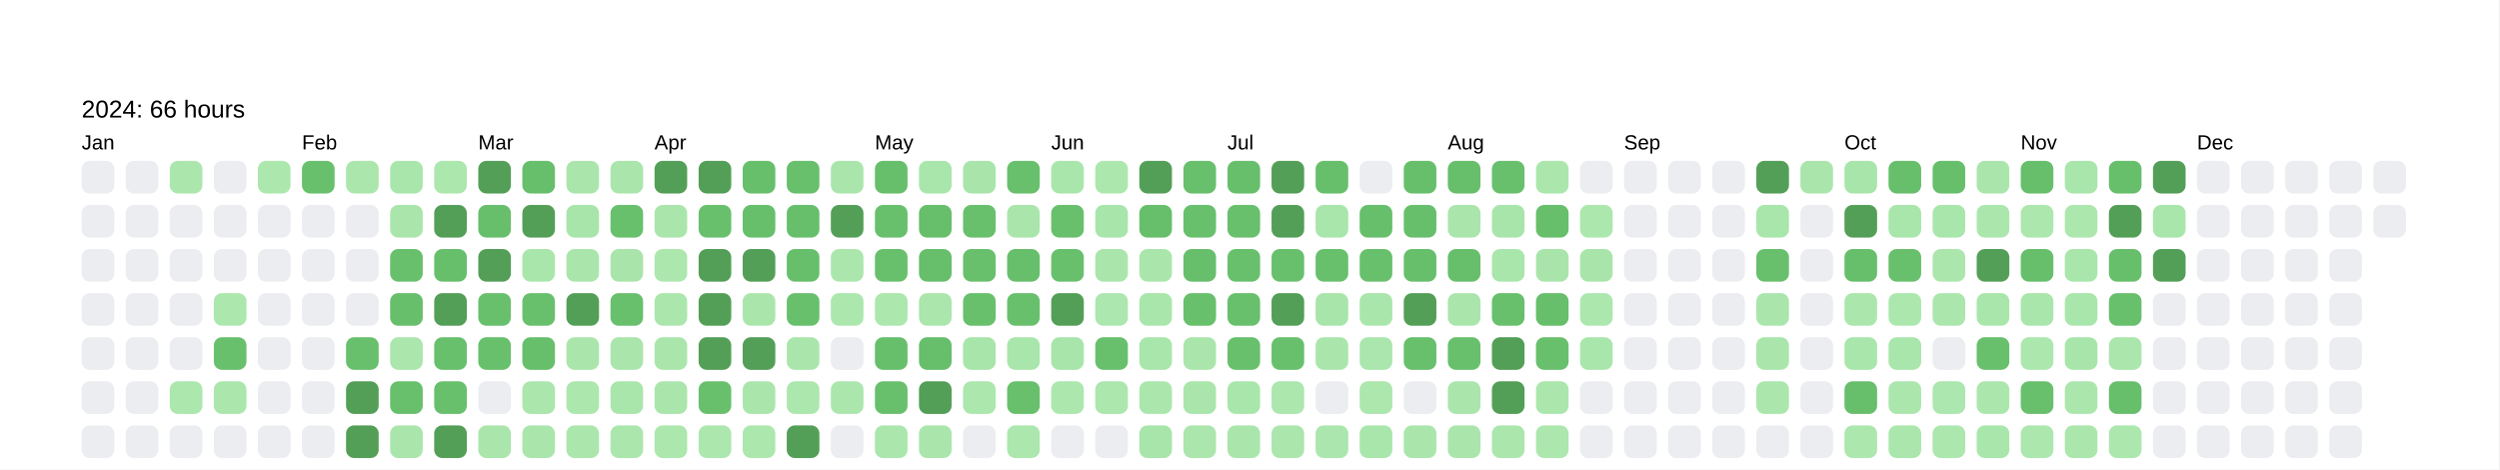
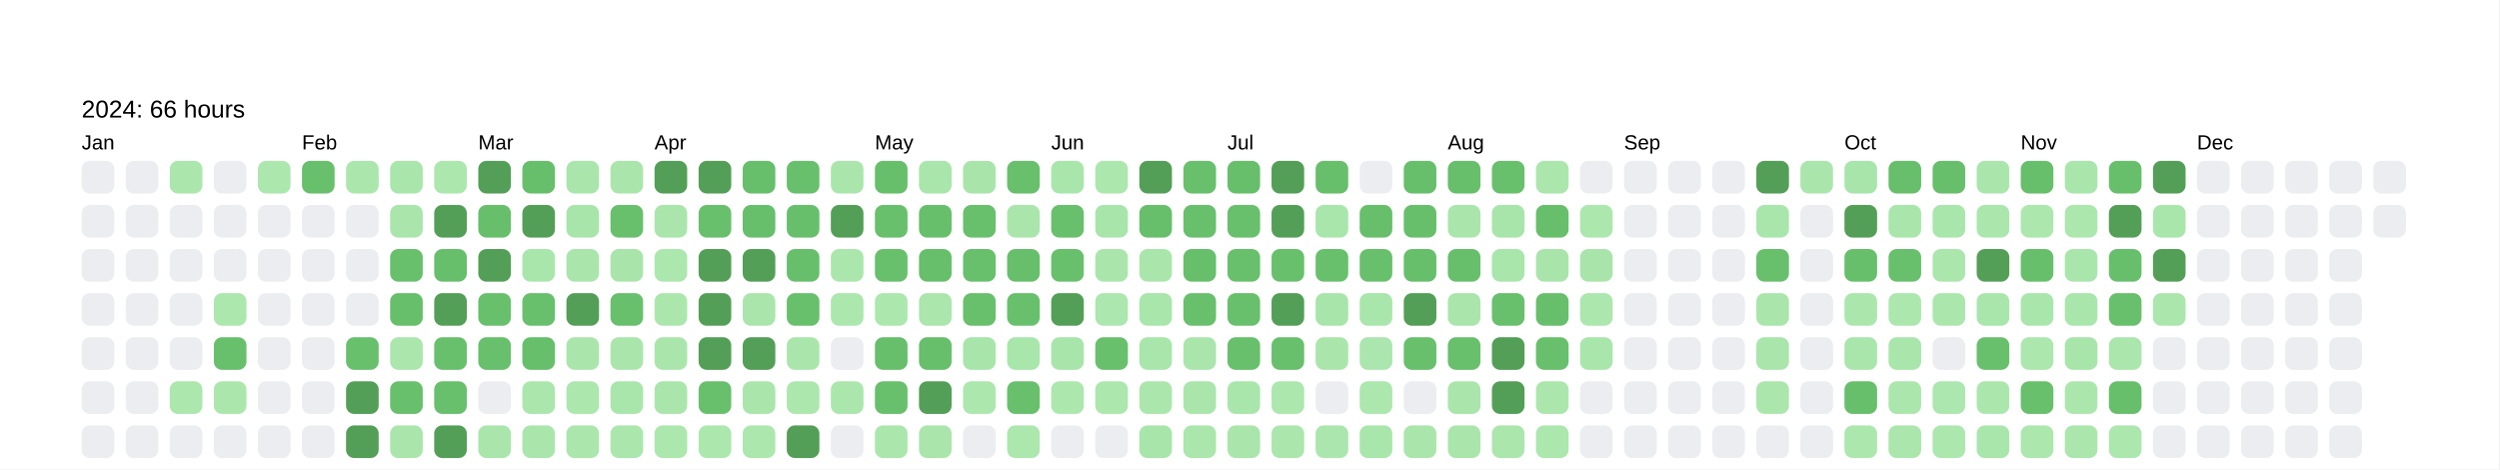
<svg xmlns="http://www.w3.org/2000/svg" baseProfile="full" height="57.5mm" version="1.1" viewBox="0,0,306.2,57.5" width="306.2mm">
  <defs />
  <rect fill="#FFFFFF" height="57.5" width="306.2" x="0" y="0" />
  <text fill="#000000" style="font-size:6px; font-family:Arial; font-weight:bold;" x="10" y="10" />
  <text fill="#000000" style="font-size:3px; font-family:Arial;" x="10" y="14.4">2024: 66 hours</text>
  <text fill="#000000" style="font-size:2.5px; font-family:Arial" x="10" y="18.3">Jan</text>
  <rect fill="#EBEDF0" height="4" rx="1" ry="1" width="4" x="10" y="19.7" />
  <rect fill="#EBEDF0" height="4" rx="1" ry="1" width="4" x="10" y="25.1" />
  <rect fill="#EBEDF0" height="4" rx="1" ry="1" width="4" x="10" y="30.5" />
  <rect fill="#EBEDF0" height="4" rx="1" ry="1" width="4" x="10" y="35.9" />
  <rect fill="#EBEDF0" height="4" rx="1" ry="1" width="4" x="10" y="41.3" />
  <rect fill="#EBEDF0" height="4" rx="1" ry="1" width="4" x="10" y="46.7" />
  <rect fill="#EBEDF0" height="4" rx="1" ry="1" width="4" x="10" y="52.1" />
  <rect fill="#EBEDF0" height="4" rx="1" ry="1" width="4" x="15.4" y="19.7" />
  <rect fill="#EBEDF0" height="4" rx="1" ry="1" width="4" x="15.4" y="25.1" />
  <rect fill="#EBEDF0" height="4" rx="1" ry="1" width="4" x="15.4" y="30.5" />
  <rect fill="#EBEDF0" height="4" rx="1" ry="1" width="4" x="15.4" y="35.9" />
  <rect fill="#EBEDF0" height="4" rx="1" ry="1" width="4" x="15.4" y="41.3" />
  <rect fill="#EBEDF0" height="4" rx="1" ry="1" width="4" x="15.4" y="46.7" />
  <rect fill="#EBEDF0" height="4" rx="1" ry="1" width="4" x="15.4" y="52.1" />
  <rect fill="#abe7ad" height="4" rx="1" ry="1" width="4" x="20.8" y="19.7" />
  <rect fill="#EBEDF0" height="4" rx="1" ry="1" width="4" x="20.8" y="25.1" />
  <rect fill="#EBEDF0" height="4" rx="1" ry="1" width="4" x="20.8" y="30.5" />
  <rect fill="#EBEDF0" height="4" rx="1" ry="1" width="4" x="20.8" y="35.9" />
  <rect fill="#EBEDF0" height="4" rx="1" ry="1" width="4" x="20.8" y="41.3" />
  <rect fill="#ace7ae" height="4" rx="1" ry="1" width="4" x="20.8" y="46.7" />
  <rect fill="#EBEDF0" height="4" rx="1" ry="1" width="4" x="20.8" y="52.1" />
  <rect fill="#EBEDF0" height="4" rx="1" ry="1" width="4" x="26.2" y="19.7" />
  <rect fill="#EBEDF0" height="4" rx="1" ry="1" width="4" x="26.2" y="25.1" />
  <rect fill="#EBEDF0" height="4" rx="1" ry="1" width="4" x="26.2" y="30.5" />
  <rect fill="#ace7ae" height="4" rx="1" ry="1" width="4" x="26.2" y="35.9" />
  <rect fill="#68c06d" height="4" rx="1" ry="1" width="4" x="26.2" y="41.3" />
  <rect fill="#abe7ad" height="4" rx="1" ry="1" width="4" x="26.2" y="46.7" />
  <rect fill="#EBEDF0" height="4" rx="1" ry="1" width="4" x="26.2" y="52.1" />
  <rect fill="#ace7ae" height="4" rx="1" ry="1" width="4" x="31.6" y="19.7" />
  <rect fill="#EBEDF0" height="4" rx="1" ry="1" width="4" x="31.6" y="25.1" />
  <rect fill="#EBEDF0" height="4" rx="1" ry="1" width="4" x="31.6" y="30.5" />
  <rect fill="#EBEDF0" height="4" rx="1" ry="1" width="4" x="31.6" y="35.9" />
  <rect fill="#EBEDF0" height="4" rx="1" ry="1" width="4" x="31.6" y="41.3" />
  <rect fill="#EBEDF0" height="4" rx="1" ry="1" width="4" x="31.6" y="46.7" />
  <rect fill="#EBEDF0" height="4" rx="1" ry="1" width="4" x="31.6" y="52.1" />
  <text fill="#000000" style="font-size:2.5px; font-family:Arial" x="37.0" y="18.3">Feb</text>
  <rect fill="#68c06c" height="4" rx="1" ry="1" width="4" x="37.0" y="19.7" />
  <rect fill="#EBEDF0" height="4" rx="1" ry="1" width="4" x="37.0" y="25.1" />
  <rect fill="#EBEDF0" height="4" rx="1" ry="1" width="4" x="37.0" y="30.5" />
  <rect fill="#EBEDF0" height="4" rx="1" ry="1" width="4" x="37.0" y="35.9" />
  <rect fill="#EBEDF0" height="4" rx="1" ry="1" width="4" x="37.0" y="41.3" />
  <rect fill="#EBEDF0" height="4" rx="1" ry="1" width="4" x="37.0" y="46.7" />
  <rect fill="#EBEDF0" height="4" rx="1" ry="1" width="4" x="37.0" y="52.1" />
  <rect fill="#abe7ad" height="4" rx="1" ry="1" width="4" x="42.4" y="19.7" />
  <rect fill="#EBEDF0" height="4" rx="1" ry="1" width="4" x="42.4" y="25.1" />
  <rect fill="#EBEDF0" height="4" rx="1" ry="1" width="4" x="42.4" y="30.5" />
  <rect fill="#EBEDF0" height="4" rx="1" ry="1" width="4" x="42.4" y="35.9" />
  <rect fill="#68c06d" height="4" rx="1" ry="1" width="4" x="42.4" y="41.3" />
  <rect fill="#549F57" height="4" rx="1" ry="1" width="4" x="42.4" y="46.7" />
  <rect fill="#549F57" height="4" rx="1" ry="1" width="4" x="42.4" y="52.1" />
  <rect fill="#a9e6ab" height="4" rx="1" ry="1" width="4" x="47.8" y="19.7" />
  <rect fill="#aae6ac" height="4" rx="1" ry="1" width="4" x="47.8" y="25.1" />
  <rect fill="#68c06d" height="4" rx="1" ry="1" width="4" x="47.8" y="30.5" />
  <rect fill="#67bf6c" height="4" rx="1" ry="1" width="4" x="47.8" y="35.9" />
  <rect fill="#abe6ad" height="4" rx="1" ry="1" width="4" x="47.8" y="41.3" />
  <rect fill="#68c06d" height="4" rx="1" ry="1" width="4" x="47.8" y="46.7" />
  <rect fill="#aae6ac" height="4" rx="1" ry="1" width="4" x="47.8" y="52.1" />
  <rect fill="#ace7ae" height="4" rx="1" ry="1" width="4" x="53.2" y="19.7" />
  <rect fill="#549F57" height="4" rx="1" ry="1" width="4" x="53.2" y="25.1" />
  <rect fill="#67bf6c" height="4" rx="1" ry="1" width="4" x="53.2" y="30.5" />
  <rect fill="#549F57" height="4" rx="1" ry="1" width="4" x="53.2" y="35.9" />
  <rect fill="#68c06d" height="4" rx="1" ry="1" width="4" x="53.2" y="41.3" />
  <rect fill="#68c06d" height="4" rx="1" ry="1" width="4" x="53.2" y="46.7" />
  <rect fill="#549F57" height="4" rx="1" ry="1" width="4" x="53.2" y="52.1" />
  <text fill="#000000" style="font-size:2.5px; font-family:Arial" x="58.6" y="18.3">Mar</text>
  <rect fill="#549F57" height="4" rx="1" ry="1" width="4" x="58.6" y="19.7" />
  <rect fill="#67bf6c" height="4" rx="1" ry="1" width="4" x="58.6" y="25.1" />
  <rect fill="#549F57" height="4" rx="1" ry="1" width="4" x="58.6" y="30.5" />
  <rect fill="#68c06d" height="4" rx="1" ry="1" width="4" x="58.6" y="35.9" />
  <rect fill="#68c06d" height="4" rx="1" ry="1" width="4" x="58.6" y="41.3" />
  <rect fill="#EBEDF0" height="4" rx="1" ry="1" width="4" x="58.6" y="46.7" />
  <rect fill="#aae6ac" height="4" rx="1" ry="1" width="4" x="58.6" y="52.1" />
  <rect fill="#67bf6c" height="4" rx="1" ry="1" width="4" x="64" y="19.7" />
  <rect fill="#549F57" height="4" rx="1" ry="1" width="4" x="64" y="25.1" />
  <rect fill="#a9e6ab" height="4" rx="1" ry="1" width="4" x="64" y="30.5" />
  <rect fill="#68c06d" height="4" rx="1" ry="1" width="4" x="64" y="35.9" />
  <rect fill="#67bf6c" height="4" rx="1" ry="1" width="4" x="64" y="41.3" />
  <rect fill="#abe6ad" height="4" rx="1" ry="1" width="4" x="64" y="46.7" />
  <rect fill="#aae6ac" height="4" rx="1" ry="1" width="4" x="64" y="52.1" />
  <rect fill="#aae6ac" height="4" rx="1" ry="1" width="4" x="69.4" y="19.7" />
  <rect fill="#a8e5aa" height="4" rx="1" ry="1" width="4" x="69.4" y="25.1" />
  <rect fill="#aae6ac" height="4" rx="1" ry="1" width="4" x="69.4" y="30.5" />
  <rect fill="#549F57" height="4" rx="1" ry="1" width="4" x="69.4" y="35.9" />
  <rect fill="#aae6ac" height="4" rx="1" ry="1" width="4" x="69.4" y="41.3" />
  <rect fill="#ace7ae" height="4" rx="1" ry="1" width="4" x="69.4" y="46.7" />
  <rect fill="#abe6ad" height="4" rx="1" ry="1" width="4" x="69.4" y="52.1" />
  <rect fill="#aae6ac" height="4" rx="1" ry="1" width="4" x="74.8" y="19.7" />
  <rect fill="#68c06d" height="4" rx="1" ry="1" width="4" x="74.8" y="25.1" />
  <rect fill="#a9e5ab" height="4" rx="1" ry="1" width="4" x="74.8" y="30.5" />
  <rect fill="#68c06d" height="4" rx="1" ry="1" width="4" x="74.8" y="35.9" />
  <rect fill="#aae6ac" height="4" rx="1" ry="1" width="4" x="74.8" y="41.3" />
  <rect fill="#a9e6ab" height="4" rx="1" ry="1" width="4" x="74.8" y="46.7" />
  <rect fill="#abe7ad" height="4" rx="1" ry="1" width="4" x="74.8" y="52.1" />
  <text fill="#000000" style="font-size:2.5px; font-family:Arial" x="80.2" y="18.3">Apr</text>
  <rect fill="#549F57" height="4" rx="1" ry="1" width="4" x="80.2" y="19.7" />
  <rect fill="#aae6ac" height="4" rx="1" ry="1" width="4" x="80.2" y="25.1" />
  <rect fill="#ace7ae" height="4" rx="1" ry="1" width="4" x="80.2" y="30.5" />
  <rect fill="#abe7ad" height="4" rx="1" ry="1" width="4" x="80.2" y="35.9" />
  <rect fill="#aae6ac" height="4" rx="1" ry="1" width="4" x="80.2" y="41.3" />
  <rect fill="#aae6ac" height="4" rx="1" ry="1" width="4" x="80.2" y="46.7" />
  <rect fill="#ace7ae" height="4" rx="1" ry="1" width="4" x="80.2" y="52.1" />
  <rect fill="#549F57" height="4" rx="1" ry="1" width="4" x="85.6" y="19.7" />
  <rect fill="#68c06d" height="4" rx="1" ry="1" width="4" x="85.6" y="25.1" />
  <rect fill="#549F57" height="4" rx="1" ry="1" width="4" x="85.6" y="30.5" />
  <rect fill="#549F57" height="4" rx="1" ry="1" width="4" x="85.6" y="35.9" />
  <rect fill="#549F57" height="4" rx="1" ry="1" width="4" x="85.6" y="41.3" />
  <rect fill="#68c06d" height="4" rx="1" ry="1" width="4" x="85.6" y="46.7" />
  <rect fill="#ace7ae" height="4" rx="1" ry="1" width="4" x="85.6" y="52.1" />
  <rect fill="#67bf6c" height="4" rx="1" ry="1" width="4" x="91" y="19.7" />
  <rect fill="#67bf6c" height="4" rx="1" ry="1" width="4" x="91" y="25.1" />
  <rect fill="#549F57" height="4" rx="1" ry="1" width="4" x="91" y="30.5" />
  <rect fill="#aae6ac" height="4" rx="1" ry="1" width="4" x="91" y="35.9" />
  <rect fill="#549F57" height="4" rx="1" ry="1" width="4" x="91" y="41.3" />
  <rect fill="#aae6ac" height="4" rx="1" ry="1" width="4" x="91" y="46.7" />
  <rect fill="#ace7ae" height="4" rx="1" ry="1" width="4" x="91" y="52.1" />
  <rect fill="#68bf6c" height="4" rx="1" ry="1" width="4" x="96.4" y="19.7" />
  <rect fill="#67bf6c" height="4" rx="1" ry="1" width="4" x="96.4" y="25.1" />
  <rect fill="#67bf6c" height="4" rx="1" ry="1" width="4" x="96.4" y="30.5" />
  <rect fill="#68c06d" height="4" rx="1" ry="1" width="4" x="96.4" y="35.9" />
  <rect fill="#aae6ac" height="4" rx="1" ry="1" width="4" x="96.4" y="41.3" />
  <rect fill="#ace7ae" height="4" rx="1" ry="1" width="4" x="96.4" y="46.7" />
  <rect fill="#549F57" height="4" rx="1" ry="1" width="4" x="96.4" y="52.1" />
  <rect fill="#aae6ac" height="4" rx="1" ry="1" width="4" x="101.8" y="19.7" />
  <rect fill="#549F57" height="4" rx="1" ry="1" width="4" x="101.8" y="25.1" />
  <rect fill="#abe7ad" height="4" rx="1" ry="1" width="4" x="101.8" y="30.5" />
  <rect fill="#ace7ae" height="4" rx="1" ry="1" width="4" x="101.8" y="35.9" />
  <rect fill="#EBEDF0" height="4" rx="1" ry="1" width="4" x="101.8" y="41.3" />
  <rect fill="#abe7ad" height="4" rx="1" ry="1" width="4" x="101.8" y="46.7" />
  <rect fill="#EBEDF0" height="4" rx="1" ry="1" width="4" x="101.8" y="52.1" />
  <text fill="#000000" style="font-size:2.5px; font-family:Arial" x="107.2" y="18.3">May</text>
  <rect fill="#67bf6c" height="4" rx="1" ry="1" width="4" x="107.2" y="19.7" />
  <rect fill="#68c06d" height="4" rx="1" ry="1" width="4" x="107.2" y="25.1" />
  <rect fill="#68c06d" height="4" rx="1" ry="1" width="4" x="107.2" y="30.5" />
  <rect fill="#ace7ae" height="4" rx="1" ry="1" width="4" x="107.2" y="35.9" />
  <rect fill="#67bf6c" height="4" rx="1" ry="1" width="4" x="107.2" y="41.3" />
  <rect fill="#68c06d" height="4" rx="1" ry="1" width="4" x="107.2" y="46.7" />
  <rect fill="#abe7ad" height="4" rx="1" ry="1" width="4" x="107.2" y="52.1" />
  <rect fill="#a9e6ab" height="4" rx="1" ry="1" width="4" x="112.6" y="19.7" />
  <rect fill="#67bf6c" height="4" rx="1" ry="1" width="4" x="112.6" y="25.1" />
  <rect fill="#67bf6c" height="4" rx="1" ry="1" width="4" x="112.6" y="30.5" />
  <rect fill="#abe6ad" height="4" rx="1" ry="1" width="4" x="112.6" y="35.9" />
  <rect fill="#67bf6c" height="4" rx="1" ry="1" width="4" x="112.6" y="41.3" />
  <rect fill="#549F57" height="4" rx="1" ry="1" width="4" x="112.6" y="46.7" />
  <rect fill="#aae6ac" height="4" rx="1" ry="1" width="4" x="112.6" y="52.1" />
  <rect fill="#a9e5ab" height="4" rx="1" ry="1" width="4" x="118" y="19.7" />
  <rect fill="#68c06d" height="4" rx="1" ry="1" width="4" x="118" y="25.1" />
  <rect fill="#68c06d" height="4" rx="1" ry="1" width="4" x="118" y="30.5" />
  <rect fill="#68c06d" height="4" rx="1" ry="1" width="4" x="118" y="35.9" />
  <rect fill="#a8e5aa" height="4" rx="1" ry="1" width="4" x="118" y="41.3" />
  <rect fill="#ace7ae" height="4" rx="1" ry="1" width="4" x="118" y="46.7" />
  <rect fill="#EBEDF0" height="4" rx="1" ry="1" width="4" x="118" y="52.1" />
  <rect fill="#68c06d" height="4" rx="1" ry="1" width="4" x="123.4" y="19.7" />
  <rect fill="#aae6ac" height="4" rx="1" ry="1" width="4" x="123.4" y="25.1" />
  <rect fill="#67bf6c" height="4" rx="1" ry="1" width="4" x="123.4" y="30.5" />
  <rect fill="#68c06d" height="4" rx="1" ry="1" width="4" x="123.4" y="35.9" />
  <rect fill="#a9e6ab" height="4" rx="1" ry="1" width="4" x="123.4" y="41.3" />
  <rect fill="#68c06c" height="4" rx="1" ry="1" width="4" x="123.4" y="46.7" />
  <rect fill="#ace7ae" height="4" rx="1" ry="1" width="4" x="123.4" y="52.1" />
  <text fill="#000000" style="font-size:2.5px; font-family:Arial" x="128.8" y="18.3">Jun</text>
  <rect fill="#a9e6ac" height="4" rx="1" ry="1" width="4" x="128.8" y="19.7" />
  <rect fill="#68c06d" height="4" rx="1" ry="1" width="4" x="128.8" y="25.1" />
  <rect fill="#68c06d" height="4" rx="1" ry="1" width="4" x="128.8" y="30.5" />
  <rect fill="#549F57" height="4" rx="1" ry="1" width="4" x="128.8" y="35.9" />
  <rect fill="#a8e5aa" height="4" rx="1" ry="1" width="4" x="128.8" y="41.3" />
  <rect fill="#ace7ae" height="4" rx="1" ry="1" width="4" x="128.8" y="46.7" />
  <rect fill="#EBEDF0" height="4" rx="1" ry="1" width="4" x="128.8" y="52.1" />
  <rect fill="#ace7ae" height="4" rx="1" ry="1" width="4" x="134.2" y="19.7" />
  <rect fill="#a8e5ab" height="4" rx="1" ry="1" width="4" x="134.2" y="25.1" />
  <rect fill="#aae6ac" height="4" rx="1" ry="1" width="4" x="134.2" y="30.5" />
  <rect fill="#abe7ae" height="4" rx="1" ry="1" width="4" x="134.2" y="35.9" />
  <rect fill="#68c06d" height="4" rx="1" ry="1" width="4" x="134.2" y="41.3" />
  <rect fill="#ace7ae" height="4" rx="1" ry="1" width="4" x="134.2" y="46.7" />
  <rect fill="#EBEDF0" height="4" rx="1" ry="1" width="4" x="134.2" y="52.1" />
  <rect fill="#549F57" height="4" rx="1" ry="1" width="4" x="139.6" y="19.7" />
  <rect fill="#67bf6c" height="4" rx="1" ry="1" width="4" x="139.6" y="25.1" />
  <rect fill="#aae6ac" height="4" rx="1" ry="1" width="4" x="139.6" y="30.5" />
  <rect fill="#a9e6ab" height="4" rx="1" ry="1" width="4" x="139.6" y="35.9" />
  <rect fill="#a9e6ab" height="4" rx="1" ry="1" width="4" x="139.6" y="41.3" />
  <rect fill="#abe7ad" height="4" rx="1" ry="1" width="4" x="139.6" y="46.7" />
  <rect fill="#a8e5aa" height="4" rx="1" ry="1" width="4" x="139.6" y="52.1" />
  <rect fill="#68c06d" height="4" rx="1" ry="1" width="4" x="145" y="19.7" />
  <rect fill="#68c06d" height="4" rx="1" ry="1" width="4" x="145" y="25.1" />
  <rect fill="#67bf6c" height="4" rx="1" ry="1" width="4" x="145" y="30.5" />
  <rect fill="#68c06c" height="4" rx="1" ry="1" width="4" x="145" y="35.9" />
  <rect fill="#aae6ac" height="4" rx="1" ry="1" width="4" x="145" y="41.3" />
  <rect fill="#aae6ac" height="4" rx="1" ry="1" width="4" x="145" y="46.7" />
  <rect fill="#abe6ad" height="4" rx="1" ry="1" width="4" x="145" y="52.1" />
  <text fill="#000000" style="font-size:2.5px; font-family:Arial" x="150.4" y="18.3">Jul</text>
  <rect fill="#67bf6c" height="4" rx="1" ry="1" width="4" x="150.4" y="19.7" />
  <rect fill="#68c06d" height="4" rx="1" ry="1" width="4" x="150.4" y="25.1" />
  <rect fill="#68c06d" height="4" rx="1" ry="1" width="4" x="150.4" y="30.5" />
  <rect fill="#68c06d" height="4" rx="1" ry="1" width="4" x="150.4" y="35.9" />
  <rect fill="#68c06c" height="4" rx="1" ry="1" width="4" x="150.4" y="41.3" />
  <rect fill="#a9e6ab" height="4" rx="1" ry="1" width="4" x="150.4" y="46.7" />
  <rect fill="#aae6ac" height="4" rx="1" ry="1" width="4" x="150.4" y="52.1" />
  <rect fill="#549F57" height="4" rx="1" ry="1" width="4" x="155.8" y="19.7" />
  <rect fill="#549F57" height="4" rx="1" ry="1" width="4" x="155.8" y="25.1" />
  <rect fill="#68c06d" height="4" rx="1" ry="1" width="4" x="155.8" y="30.5" />
  <rect fill="#549F57" height="4" rx="1" ry="1" width="4" x="155.8" y="35.9" />
  <rect fill="#68c06d" height="4" rx="1" ry="1" width="4" x="155.8" y="41.3" />
  <rect fill="#ace7ae" height="4" rx="1" ry="1" width="4" x="155.8" y="46.7" />
  <rect fill="#abe6ad" height="4" rx="1" ry="1" width="4" x="155.8" y="52.1" />
  <rect fill="#67bf6c" height="4" rx="1" ry="1" width="4" x="161.2" y="19.7" />
  <rect fill="#a9e6ab" height="4" rx="1" ry="1" width="4" x="161.2" y="25.1" />
  <rect fill="#68c06d" height="4" rx="1" ry="1" width="4" x="161.2" y="30.5" />
  <rect fill="#a8e5aa" height="4" rx="1" ry="1" width="4" x="161.2" y="35.9" />
  <rect fill="#aae6ac" height="4" rx="1" ry="1" width="4" x="161.2" y="41.3" />
  <rect fill="#EBEDF0" height="4" rx="1" ry="1" width="4" x="161.2" y="46.7" />
  <rect fill="#aae6ad" height="4" rx="1" ry="1" width="4" x="161.2" y="52.1" />
  <rect fill="#EBEDF0" height="4" rx="1" ry="1" width="4" x="166.6" y="19.7" />
  <rect fill="#67bf6c" height="4" rx="1" ry="1" width="4" x="166.6" y="25.1" />
  <rect fill="#68c06d" height="4" rx="1" ry="1" width="4" x="166.6" y="30.5" />
  <rect fill="#a9e6ab" height="4" rx="1" ry="1" width="4" x="166.6" y="35.9" />
  <rect fill="#aae6ad" height="4" rx="1" ry="1" width="4" x="166.6" y="41.3" />
  <rect fill="#ace7ae" height="4" rx="1" ry="1" width="4" x="166.6" y="46.7" />
  <rect fill="#a9e6ab" height="4" rx="1" ry="1" width="4" x="166.6" y="52.1" />
  <rect fill="#67bf6c" height="4" rx="1" ry="1" width="4" x="172" y="19.7" />
  <rect fill="#67bf6c" height="4" rx="1" ry="1" width="4" x="172" y="25.1" />
  <rect fill="#67bf6c" height="4" rx="1" ry="1" width="4" x="172" y="30.5" />
  <rect fill="#549F57" height="4" rx="1" ry="1" width="4" x="172" y="35.9" />
  <rect fill="#68c06d" height="4" rx="1" ry="1" width="4" x="172" y="41.3" />
  <rect fill="#EBEDF0" height="4" rx="1" ry="1" width="4" x="172" y="46.7" />
  <rect fill="#aae6ac" height="4" rx="1" ry="1" width="4" x="172" y="52.1" />
  <text fill="#000000" style="font-size:2.5px; font-family:Arial" x="177.4" y="18.3">Aug</text>
  <rect fill="#67bf6c" height="4" rx="1" ry="1" width="4" x="177.4" y="19.7" />
  <rect fill="#aae6ac" height="4" rx="1" ry="1" width="4" x="177.4" y="25.1" />
  <rect fill="#67bf6c" height="4" rx="1" ry="1" width="4" x="177.4" y="30.5" />
  <rect fill="#aae6ac" height="4" rx="1" ry="1" width="4" x="177.4" y="35.9" />
  <rect fill="#68c06d" height="4" rx="1" ry="1" width="4" x="177.4" y="41.3" />
  <rect fill="#aae6ac" height="4" rx="1" ry="1" width="4" x="177.4" y="46.7" />
  <rect fill="#aae6ac" height="4" rx="1" ry="1" width="4" x="177.4" y="52.1" />
  <rect fill="#68c06d" height="4" rx="1" ry="1" width="4" x="182.8" y="19.7" />
  <rect fill="#a8e5aa" height="4" rx="1" ry="1" width="4" x="182.8" y="25.1" />
  <rect fill="#a9e6ab" height="4" rx="1" ry="1" width="4" x="182.8" y="30.5" />
  <rect fill="#68c06d" height="4" rx="1" ry="1" width="4" x="182.8" y="35.9" />
  <rect fill="#549F57" height="4" rx="1" ry="1" width="4" x="182.8" y="41.3" />
  <rect fill="#549F57" height="4" rx="1" ry="1" width="4" x="182.8" y="46.7" />
  <rect fill="#abe6ad" height="4" rx="1" ry="1" width="4" x="182.8" y="52.1" />
  <rect fill="#abe7ad" height="4" rx="1" ry="1" width="4" x="188.2" y="19.7" />
  <rect fill="#67bf6c" height="4" rx="1" ry="1" width="4" x="188.2" y="25.1" />
  <rect fill="#a9e5ab" height="4" rx="1" ry="1" width="4" x="188.2" y="30.5" />
  <rect fill="#67bf6c" height="4" rx="1" ry="1" width="4" x="188.2" y="35.9" />
  <rect fill="#68c06d" height="4" rx="1" ry="1" width="4" x="188.2" y="41.3" />
  <rect fill="#abe7ad" height="4" rx="1" ry="1" width="4" x="188.2" y="46.7" />
  <rect fill="#ace7ae" height="4" rx="1" ry="1" width="4" x="188.2" y="52.1" />
  <rect fill="#EBEDF0" height="4" rx="1" ry="1" width="4" x="193.6" y="19.7" />
  <rect fill="#ace7ae" height="4" rx="1" ry="1" width="4" x="193.6" y="25.1" />
  <rect fill="#a9e5ab" height="4" rx="1" ry="1" width="4" x="193.6" y="30.5" />
  <rect fill="#ace7ae" height="4" rx="1" ry="1" width="4" x="193.6" y="35.9" />
  <rect fill="#a9e6ab" height="4" rx="1" ry="1" width="4" x="193.6" y="41.3" />
  <rect fill="#EBEDF0" height="4" rx="1" ry="1" width="4" x="193.6" y="46.7" />
  <rect fill="#EBEDF0" height="4" rx="1" ry="1" width="4" x="193.6" y="52.1" />
  <text fill="#000000" style="font-size:2.5px; font-family:Arial" x="199" y="18.3">Sep</text>
  <rect fill="#EBEDF0" height="4" rx="1" ry="1" width="4" x="199" y="19.7" />
  <rect fill="#EBEDF0" height="4" rx="1" ry="1" width="4" x="199" y="25.1" />
  <rect fill="#EBEDF0" height="4" rx="1" ry="1" width="4" x="199" y="30.5" />
  <rect fill="#EBEDF0" height="4" rx="1" ry="1" width="4" x="199" y="35.9" />
  <rect fill="#EBEDF0" height="4" rx="1" ry="1" width="4" x="199" y="41.3" />
  <rect fill="#EBEDF0" height="4" rx="1" ry="1" width="4" x="199" y="46.7" />
  <rect fill="#EBEDF0" height="4" rx="1" ry="1" width="4" x="199" y="52.1" />
  <rect fill="#EBEDF0" height="4" rx="1" ry="1" width="4" x="204.4" y="19.7" />
  <rect fill="#EBEDF0" height="4" rx="1" ry="1" width="4" x="204.4" y="25.1" />
  <rect fill="#EBEDF0" height="4" rx="1" ry="1" width="4" x="204.4" y="30.5" />
  <rect fill="#EBEDF0" height="4" rx="1" ry="1" width="4" x="204.4" y="35.9" />
  <rect fill="#EBEDF0" height="4" rx="1" ry="1" width="4" x="204.4" y="41.3" />
  <rect fill="#EBEDF0" height="4" rx="1" ry="1" width="4" x="204.4" y="46.7" />
  <rect fill="#EBEDF0" height="4" rx="1" ry="1" width="4" x="204.4" y="52.1" />
  <rect fill="#EBEDF0" height="4" rx="1" ry="1" width="4" x="209.8" y="19.7" />
  <rect fill="#EBEDF0" height="4" rx="1" ry="1" width="4" x="209.8" y="25.1" />
  <rect fill="#EBEDF0" height="4" rx="1" ry="1" width="4" x="209.8" y="30.5" />
  <rect fill="#EBEDF0" height="4" rx="1" ry="1" width="4" x="209.8" y="35.9" />
  <rect fill="#EBEDF0" height="4" rx="1" ry="1" width="4" x="209.8" y="41.3" />
  <rect fill="#EBEDF0" height="4" rx="1" ry="1" width="4" x="209.8" y="46.7" />
  <rect fill="#EBEDF0" height="4" rx="1" ry="1" width="4" x="209.8" y="52.1" />
  <rect fill="#549F57" height="4" rx="1" ry="1" width="4" x="215.2" y="19.7" />
  <rect fill="#a9e6ab" height="4" rx="1" ry="1" width="4" x="215.2" y="25.1" />
  <rect fill="#68c06d" height="4" rx="1" ry="1" width="4" x="215.2" y="30.5" />
  <rect fill="#aae6ac" height="4" rx="1" ry="1" width="4" x="215.2" y="35.9" />
  <rect fill="#aae6ac" height="4" rx="1" ry="1" width="4" x="215.2" y="41.3" />
  <rect fill="#abe7ad" height="4" rx="1" ry="1" width="4" x="215.2" y="46.7" />
  <rect fill="#EBEDF0" height="4" rx="1" ry="1" width="4" x="215.2" y="52.1" />
  <rect fill="#aae6ac" height="4" rx="1" ry="1" width="4" x="220.6" y="19.7" />
  <rect fill="#EBEDF0" height="4" rx="1" ry="1" width="4" x="220.6" y="25.1" />
  <rect fill="#EBEDF0" height="4" rx="1" ry="1" width="4" x="220.6" y="30.5" />
  <rect fill="#EBEDF0" height="4" rx="1" ry="1" width="4" x="220.6" y="35.9" />
  <rect fill="#EBEDF0" height="4" rx="1" ry="1" width="4" x="220.6" y="41.3" />
  <rect fill="#EBEDF0" height="4" rx="1" ry="1" width="4" x="220.6" y="46.7" />
  <rect fill="#EBEDF0" height="4" rx="1" ry="1" width="4" x="220.6" y="52.1" />
  <text fill="#000000" style="font-size:2.5px; font-family:Arial" x="226" y="18.3">Oct</text>
  <rect fill="#a8e5aa" height="4" rx="1" ry="1" width="4" x="226" y="19.7" />
  <rect fill="#549F57" height="4" rx="1" ry="1" width="4" x="226" y="25.1" />
  <rect fill="#67bf6c" height="4" rx="1" ry="1" width="4" x="226" y="30.5" />
  <rect fill="#abe7ad" height="4" rx="1" ry="1" width="4" x="226" y="35.9" />
  <rect fill="#a9e6ab" height="4" rx="1" ry="1" width="4" x="226" y="41.3" />
  <rect fill="#67bf6c" height="4" rx="1" ry="1" width="4" x="226" y="46.7" />
  <rect fill="#ace7ae" height="4" rx="1" ry="1" width="4" x="226" y="52.1" />
  <rect fill="#67bf6c" height="4" rx="1" ry="1" width="4" x="231.4" y="19.7" />
  <rect fill="#a9e6ab" height="4" rx="1" ry="1" width="4" x="231.4" y="25.1" />
  <rect fill="#68c06d" height="4" rx="1" ry="1" width="4" x="231.4" y="30.5" />
  <rect fill="#ace7ae" height="4" rx="1" ry="1" width="4" x="231.4" y="35.9" />
  <rect fill="#a9e6ab" height="4" rx="1" ry="1" width="4" x="231.4" y="41.3" />
  <rect fill="#abe7ad" height="4" rx="1" ry="1" width="4" x="231.4" y="46.7" />
  <rect fill="#abe7ad" height="4" rx="1" ry="1" width="4" x="231.4" y="52.1" />
  <rect fill="#67bf6c" height="4" rx="1" ry="1" width="4" x="236.8" y="19.7" />
  <rect fill="#a9e6ab" height="4" rx="1" ry="1" width="4" x="236.8" y="25.1" />
  <rect fill="#abe6ad" height="4" rx="1" ry="1" width="4" x="236.8" y="30.5" />
  <rect fill="#abe7ad" height="4" rx="1" ry="1" width="4" x="236.8" y="35.9" />
  <rect fill="#EBEDF0" height="4" rx="1" ry="1" width="4" x="236.8" y="41.3" />
  <rect fill="#abe7ae" height="4" rx="1" ry="1" width="4" x="236.8" y="46.7" />
  <rect fill="#ace7ae" height="4" rx="1" ry="1" width="4" x="236.8" y="52.1" />
  <rect fill="#aae6ac" height="4" rx="1" ry="1" width="4" x="242.2" y="19.7" />
  <rect fill="#abe7ad" height="4" rx="1" ry="1" width="4" x="242.2" y="25.1" />
  <rect fill="#549F57" height="4" rx="1" ry="1" width="4" x="242.2" y="30.5" />
  <rect fill="#a9e6ab" height="4" rx="1" ry="1" width="4" x="242.2" y="35.9" />
  <rect fill="#68c06d" height="4" rx="1" ry="1" width="4" x="242.2" y="41.3" />
  <rect fill="#abe7ad" height="4" rx="1" ry="1" width="4" x="242.2" y="46.7" />
  <rect fill="#a9e6ab" height="4" rx="1" ry="1" width="4" x="242.2" y="52.1" />
  <text fill="#000000" style="font-size:2.5px; font-family:Arial" x="247.6" y="18.3">Nov</text>
  <rect fill="#67bf6c" height="4" rx="1" ry="1" width="4" x="247.6" y="19.7" />
  <rect fill="#ace7ae" height="4" rx="1" ry="1" width="4" x="247.6" y="25.1" />
  <rect fill="#67bf6c" height="4" rx="1" ry="1" width="4" x="247.6" y="30.5" />
  <rect fill="#a9e6ab" height="4" rx="1" ry="1" width="4" x="247.6" y="35.9" />
  <rect fill="#ace7ae" height="4" rx="1" ry="1" width="4" x="247.6" y="41.3" />
  <rect fill="#68c06c" height="4" rx="1" ry="1" width="4" x="247.6" y="46.7" />
  <rect fill="#ace7ae" height="4" rx="1" ry="1" width="4" x="247.6" y="52.1" />
  <rect fill="#a9e6ab" height="4" rx="1" ry="1" width="4" x="253" y="19.7" />
  <rect fill="#ace7ae" height="4" rx="1" ry="1" width="4" x="253" y="25.1" />
  <rect fill="#a9e6ab" height="4" rx="1" ry="1" width="4" x="253" y="30.5" />
  <rect fill="#a9e6ab" height="4" rx="1" ry="1" width="4" x="253" y="35.9" />
  <rect fill="#a8e5aa" height="4" rx="1" ry="1" width="4" x="253" y="41.3" />
  <rect fill="#abe7ad" height="4" rx="1" ry="1" width="4" x="253" y="46.7" />
  <rect fill="#abe7ad" height="4" rx="1" ry="1" width="4" x="253" y="52.1" />
  <rect fill="#67bf6c" height="4" rx="1" ry="1" width="4" x="258.4" y="19.7" />
  <rect fill="#549F57" height="4" rx="1" ry="1" width="4" x="258.4" y="25.1" />
  <rect fill="#67bf6c" height="4" rx="1" ry="1" width="4" x="258.4" y="30.5" />
  <rect fill="#68c06d" height="4" rx="1" ry="1" width="4" x="258.4" y="35.9" />
  <rect fill="#abe6ad" height="4" rx="1" ry="1" width="4" x="258.4" y="41.3" />
  <rect fill="#67bf6c" height="4" rx="1" ry="1" width="4" x="258.4" y="46.7" />
  <rect fill="#ace7ae" height="4" rx="1" ry="1" width="4" x="258.4" y="52.1" />
  <rect fill="#549F57" height="4" rx="1" ry="1" width="4" x="263.8" y="19.7" />
  <rect fill="#a9e6ab" height="4" rx="1" ry="1" width="4" x="263.8" y="25.1" />
  <rect fill="#549F57" height="4" rx="1" ry="1" width="4" x="263.8" y="30.5" />
-   <rect fill="#EBEDF0" height="4" rx="1" ry="1" width="4" x="263.8" y="35.9" />
+   <rect fill="#abe7ad" height="4" rx="1" ry="1" width="4" x="263.8" y="35.9" />
  <rect fill="#EBEDF0" height="4" rx="1" ry="1" width="4" x="263.8" y="41.3" />
  <rect fill="#EBEDF0" height="4" rx="1" ry="1" width="4" x="263.8" y="46.7" />
  <rect fill="#EBEDF0" height="4" rx="1" ry="1" width="4" x="263.8" y="52.1" />
  <text fill="#000000" style="font-size:2.5px; font-family:Arial" x="269.2" y="18.3">Dec</text>
  <rect fill="#EBEDF0" height="4" rx="1" ry="1" width="4" x="269.2" y="19.7" />
  <rect fill="#EBEDF0" height="4" rx="1" ry="1" width="4" x="269.2" y="25.1" />
  <rect fill="#EBEDF0" height="4" rx="1" ry="1" width="4" x="269.2" y="30.5" />
  <rect fill="#EBEDF0" height="4" rx="1" ry="1" width="4" x="269.2" y="35.9" />
  <rect fill="#EBEDF0" height="4" rx="1" ry="1" width="4" x="269.2" y="41.3" />
  <rect fill="#EBEDF0" height="4" rx="1" ry="1" width="4" x="269.2" y="46.7" />
  <rect fill="#EBEDF0" height="4" rx="1" ry="1" width="4" x="269.2" y="52.1" />
  <rect fill="#EBEDF0" height="4" rx="1" ry="1" width="4" x="274.6" y="19.7" />
  <rect fill="#EBEDF0" height="4" rx="1" ry="1" width="4" x="274.6" y="25.1" />
  <rect fill="#EBEDF0" height="4" rx="1" ry="1" width="4" x="274.6" y="30.5" />
  <rect fill="#EBEDF0" height="4" rx="1" ry="1" width="4" x="274.6" y="35.9" />
  <rect fill="#EBEDF0" height="4" rx="1" ry="1" width="4" x="274.6" y="41.3" />
  <rect fill="#EBEDF0" height="4" rx="1" ry="1" width="4" x="274.6" y="46.7" />
  <rect fill="#EBEDF0" height="4" rx="1" ry="1" width="4" x="274.6" y="52.1" />
  <rect fill="#EBEDF0" height="4" rx="1" ry="1" width="4" x="280" y="19.7" />
  <rect fill="#EBEDF0" height="4" rx="1" ry="1" width="4" x="280" y="25.1" />
  <rect fill="#EBEDF0" height="4" rx="1" ry="1" width="4" x="280" y="30.5" />
  <rect fill="#EBEDF0" height="4" rx="1" ry="1" width="4" x="280" y="35.9" />
  <rect fill="#EBEDF0" height="4" rx="1" ry="1" width="4" x="280" y="41.3" />
  <rect fill="#EBEDF0" height="4" rx="1" ry="1" width="4" x="280" y="46.7" />
  <rect fill="#EBEDF0" height="4" rx="1" ry="1" width="4" x="280" y="52.1" />
  <rect fill="#EBEDF0" height="4" rx="1" ry="1" width="4" x="285.4" y="19.7" />
  <rect fill="#EBEDF0" height="4" rx="1" ry="1" width="4" x="285.4" y="25.1" />
  <rect fill="#EBEDF0" height="4" rx="1" ry="1" width="4" x="285.4" y="30.5" />
  <rect fill="#EBEDF0" height="4" rx="1" ry="1" width="4" x="285.4" y="35.9" />
  <rect fill="#EBEDF0" height="4" rx="1" ry="1" width="4" x="285.4" y="41.3" />
  <rect fill="#EBEDF0" height="4" rx="1" ry="1" width="4" x="285.4" y="46.7" />
  <rect fill="#EBEDF0" height="4" rx="1" ry="1" width="4" x="285.4" y="52.1" />
  <rect fill="#EBEDF0" height="4" rx="1" ry="1" width="4" x="290.8" y="19.7" />
  <rect fill="#EBEDF0" height="4" rx="1" ry="1" width="4" x="290.8" y="25.1" />
</svg>
